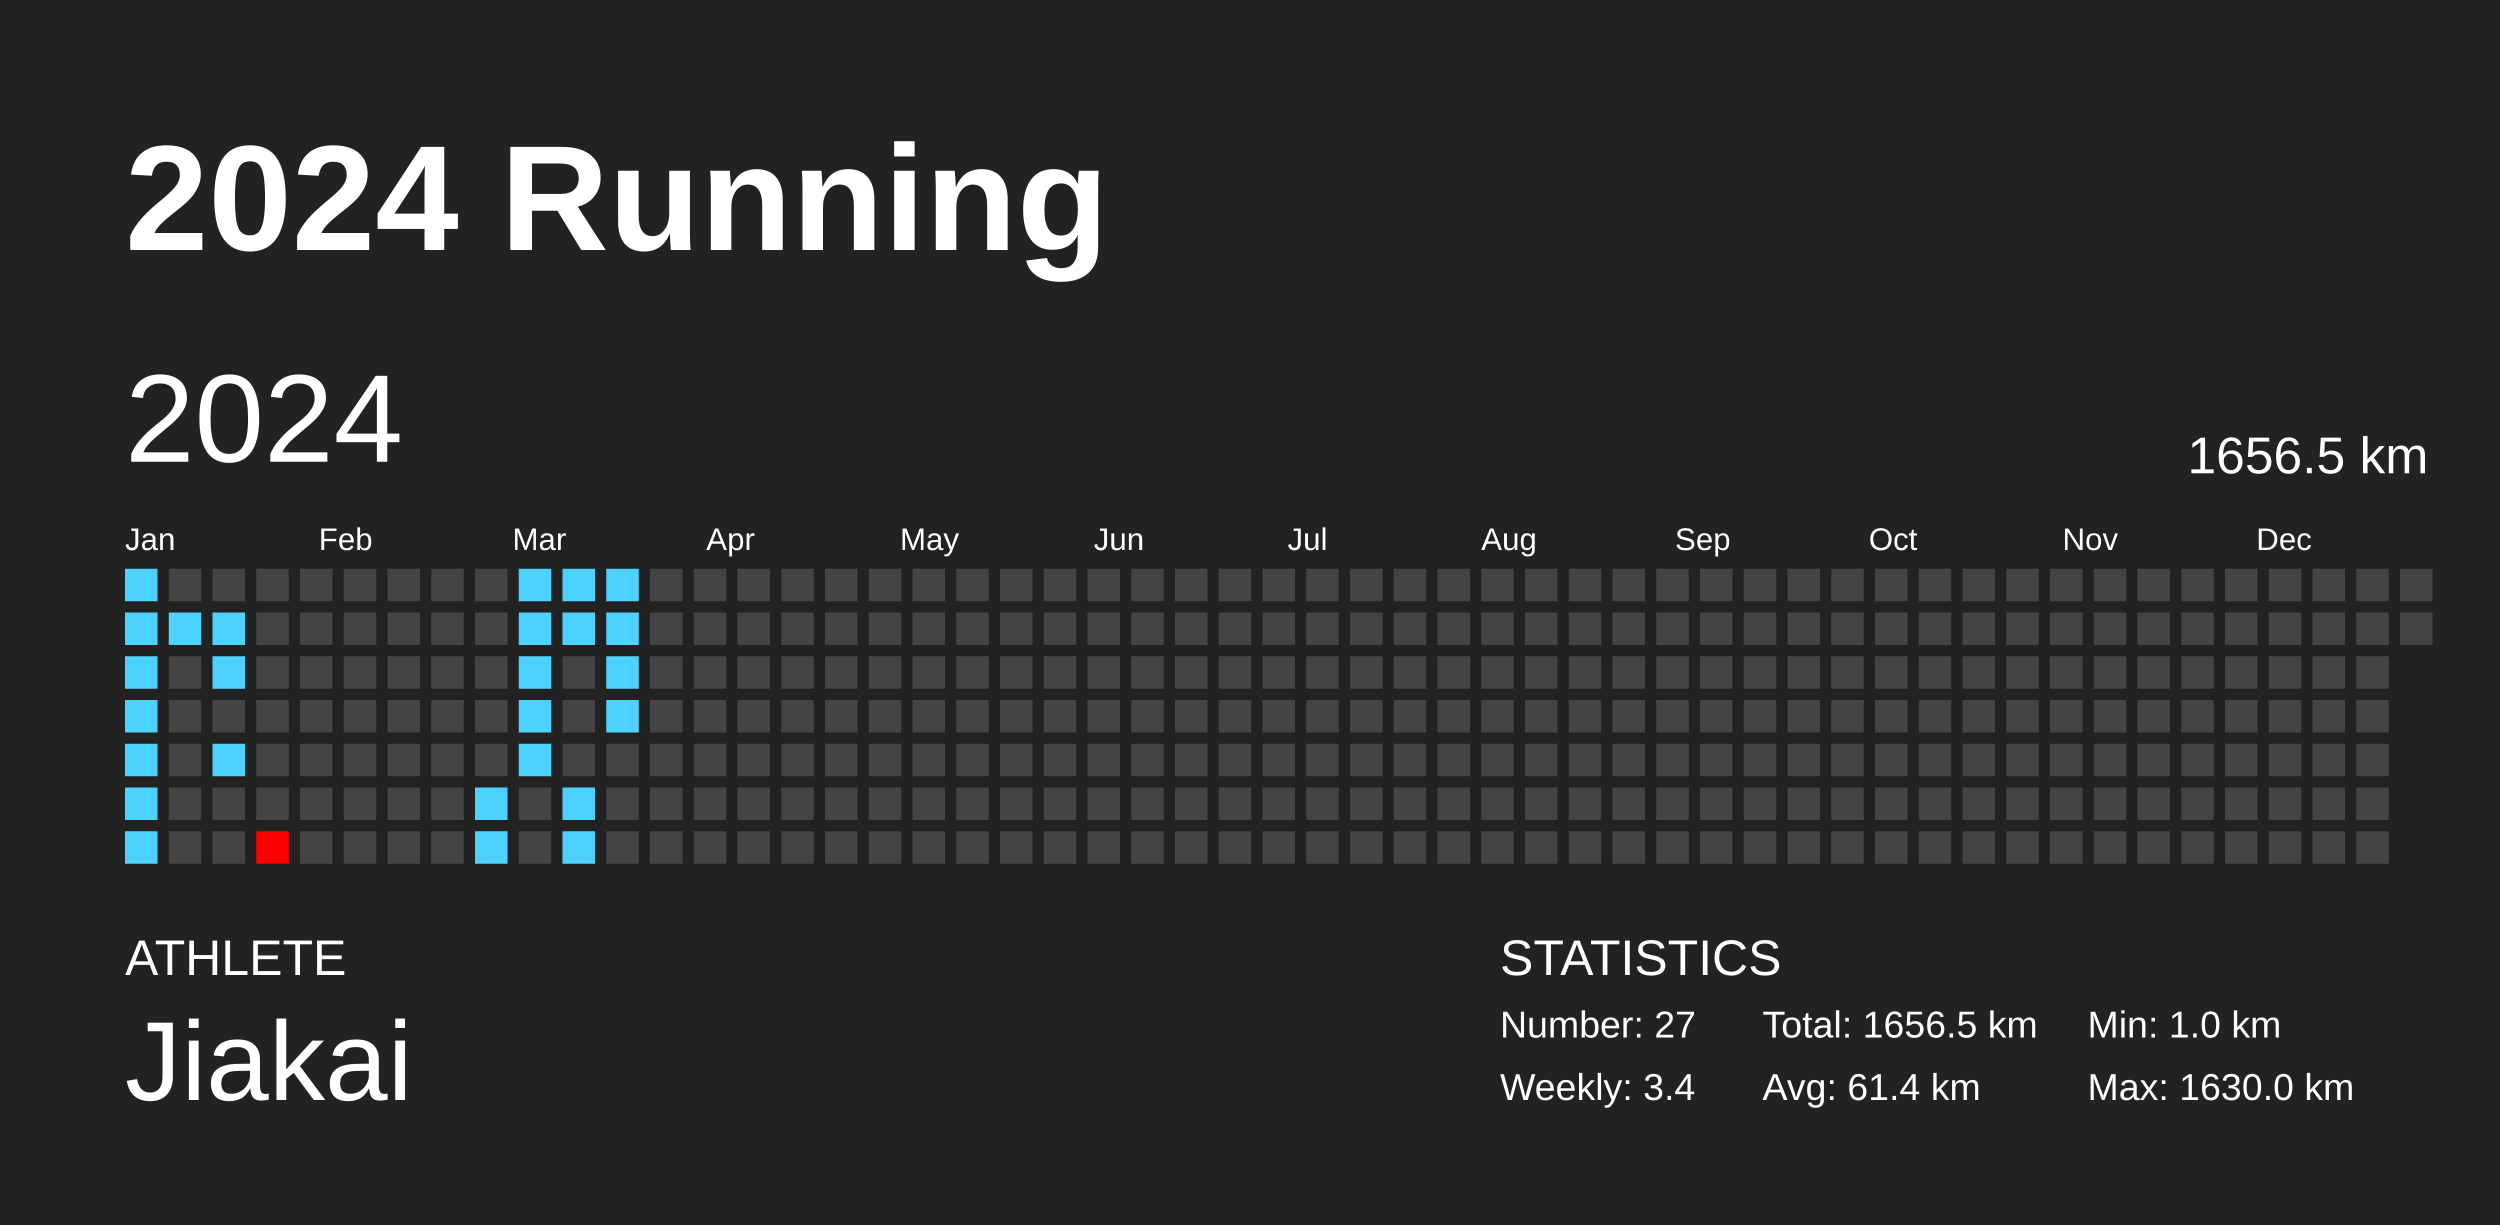
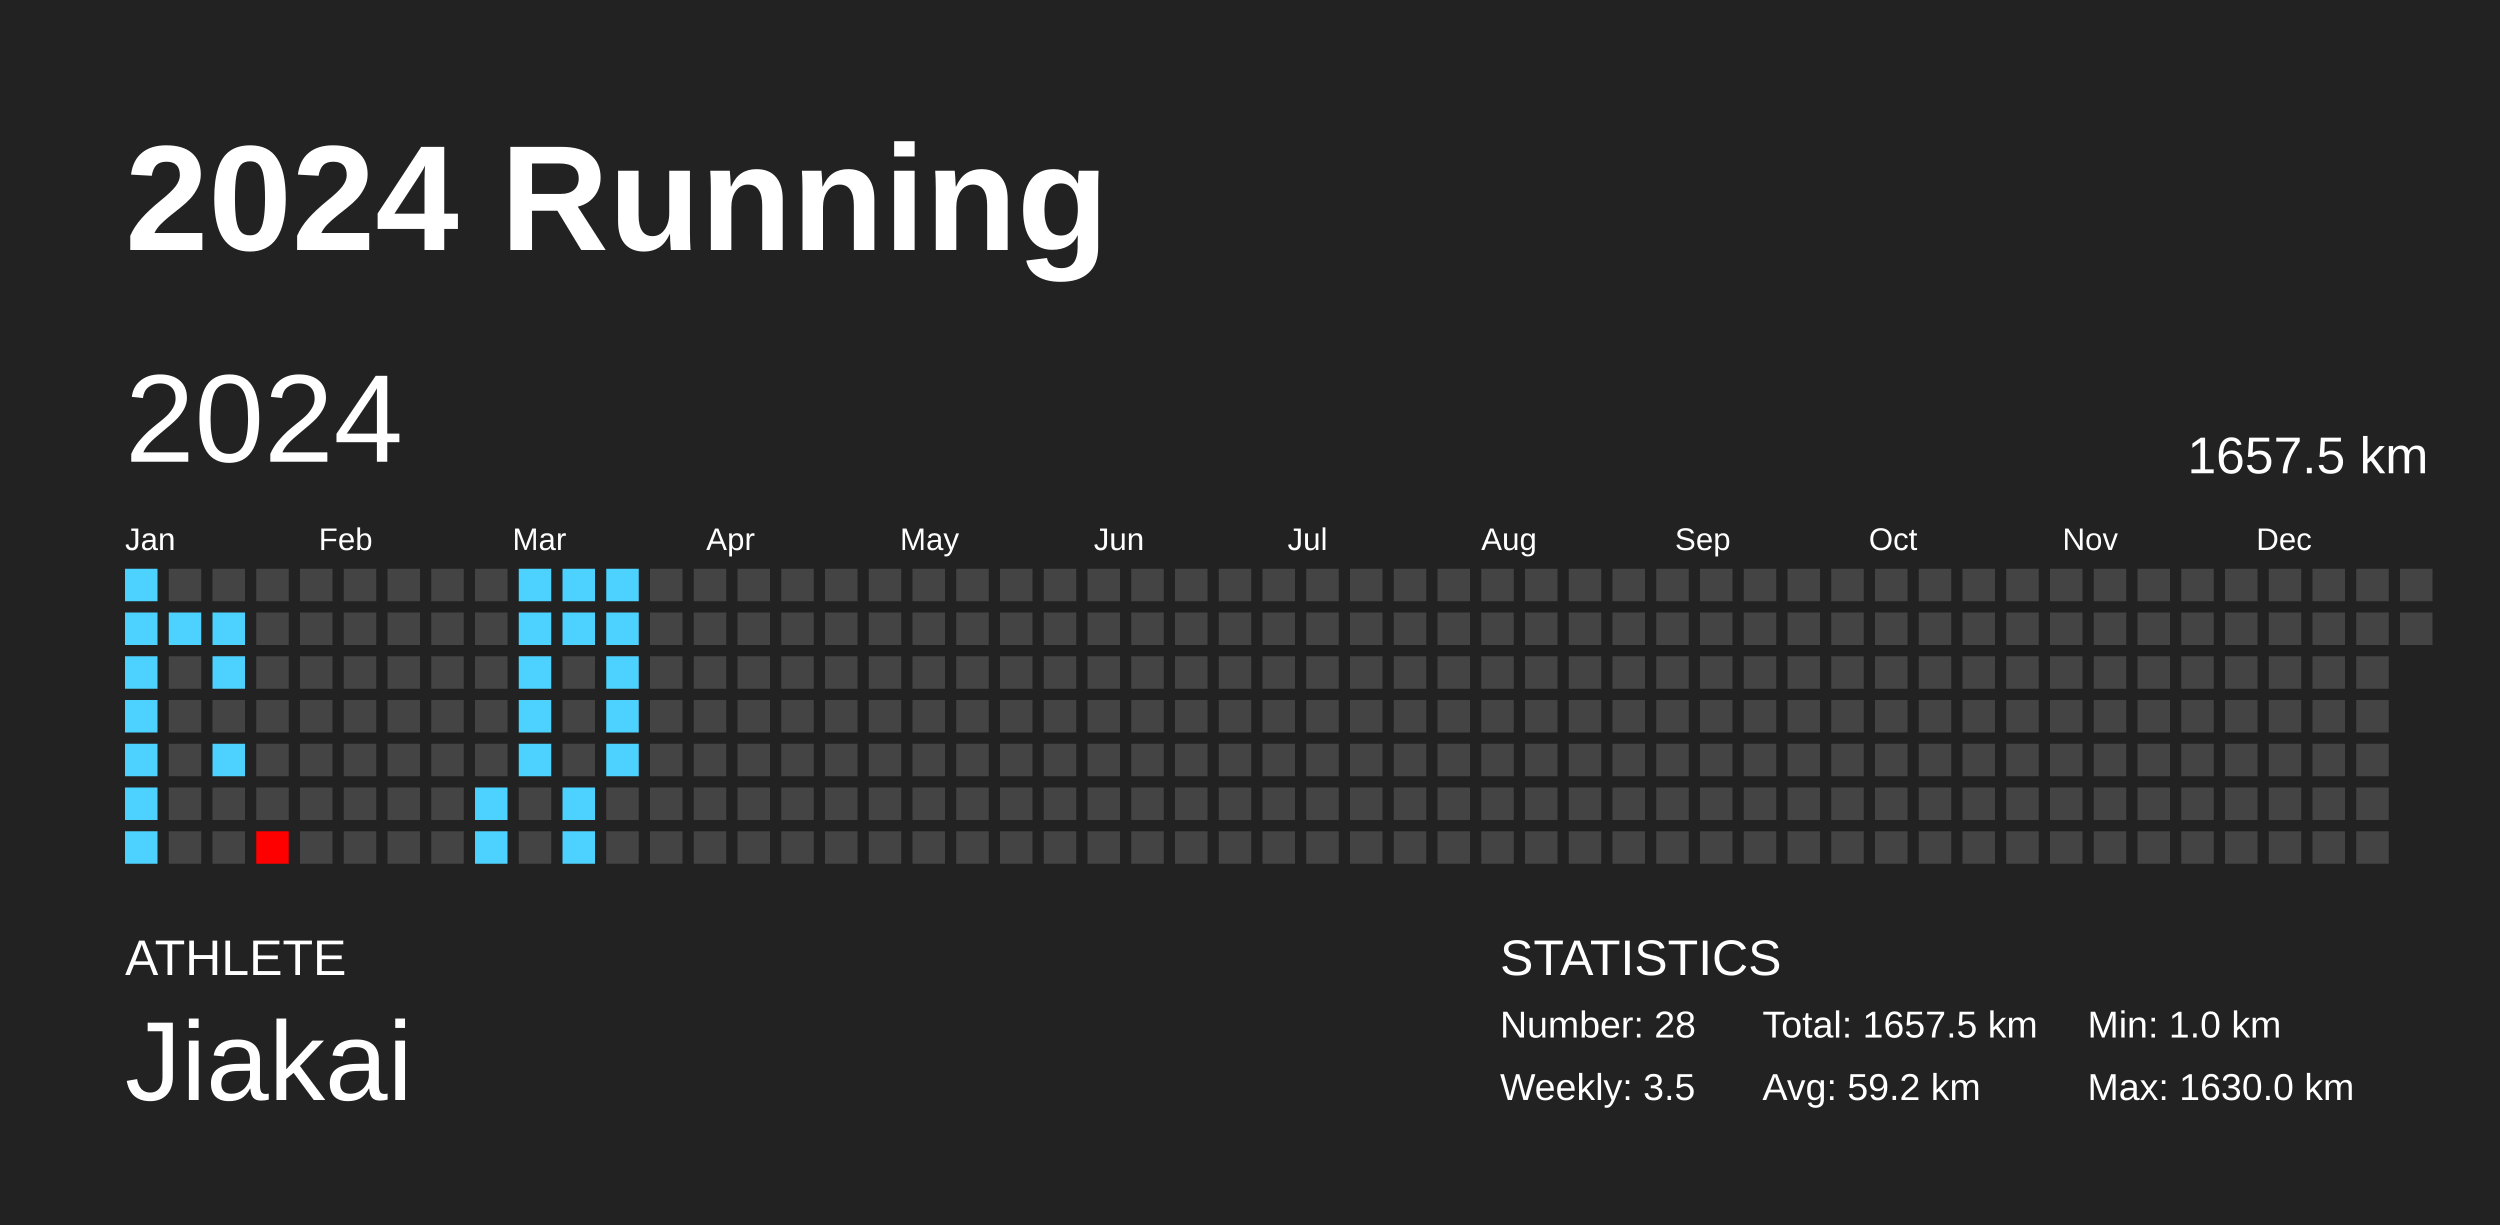
<svg xmlns="http://www.w3.org/2000/svg" baseProfile="full" height="98mm" version="1.1" viewBox="0,0,200,98" width="200mm">
  <defs />
  <rect fill="#222222" height="98" width="200" x="0" y="0" />
  <text fill="#FFFFFF" style="font-size:12px; font-family:Arial; font-weight:bold;" x="10" y="20">2024 Running</text>
  <text fill="#FFFFFF" style="font-size:4px; font-family:Arial" x="10" y="78">ATHLETE</text>
  <text fill="#FFFFFF" style="font-size:9px; font-family:Arial" x="10" y="88">Jiakai</text>
  <text fill="#FFFFFF" style="font-size:4px; font-family:Arial" x="120" y="78">STATISTICS</text>
-   <text fill="#FFFFFF" style="font-size:3px; font-family:Arial" x="120" y="83">Number: 27</text>
-   <text fill="#FFFFFF" style="font-size:3px; font-family:Arial" x="120" y="88">Weekly: 3.4</text>
-   <text fill="#FFFFFF" style="font-size:3px; font-family:Arial" x="141" y="83">Total: 1656.5 km</text>
-   <text fill="#FFFFFF" style="font-size:3px; font-family:Arial" x="141" y="88">Avg: 61.4 km</text>
+   <text fill="#FFFFFF" style="font-size:3px; font-family:Arial" x="120" y="83">Number: 28</text>
+   <text fill="#FFFFFF" style="font-size:3px; font-family:Arial" x="120" y="88">Weekly: 3.5</text>
+   <text fill="#FFFFFF" style="font-size:3px; font-family:Arial" x="141" y="83">Total: 1657.5 km</text>
+   <text fill="#FFFFFF" style="font-size:3px; font-family:Arial" x="141" y="88">Avg: 59.2 km</text>
  <text fill="#FFFFFF" style="font-size:3px; font-family:Arial" x="167" y="83">Min: 1.0 km</text>
  <text fill="#FFFFFF" style="font-size:3px; font-family:Arial" x="167" y="88">Max: 1630.0 km</text>
  <text dominant-baseline="hanging" fill="#FFFFFF" style="font-size:10.0px; font-family:Arial;" x="10" y="30">2024</text>
-   <text dominant-baseline="hanging" fill="#FFFFFF" style="font-size:4.125px; font-family:Arial;" x="175" y="35">1656.5 km</text>
+   <text dominant-baseline="hanging" fill="#FFFFFF" style="font-size:4.125px; font-family:Arial;" x="175" y="35">1657.5 km</text>
  <text fill="#FFFFFF" style="font-size:2.5px; font-family:Arial" x="10.0" y="44">Jan</text>
  <text fill="#FFFFFF" style="font-size:2.5px; font-family:Arial" x="25.5" y="44">Feb</text>
  <text fill="#FFFFFF" style="font-size:2.5px; font-family:Arial" x="41.0" y="44">Mar</text>
  <text fill="#FFFFFF" style="font-size:2.5px; font-family:Arial" x="56.5" y="44">Apr</text>
  <text fill="#FFFFFF" style="font-size:2.5px; font-family:Arial" x="72.0" y="44">May</text>
  <text fill="#FFFFFF" style="font-size:2.5px; font-family:Arial" x="87.5" y="44">Jun</text>
  <text fill="#FFFFFF" style="font-size:2.5px; font-family:Arial" x="103.0" y="44">Jul</text>
  <text fill="#FFFFFF" style="font-size:2.5px; font-family:Arial" x="118.5" y="44">Aug</text>
  <text fill="#FFFFFF" style="font-size:2.5px; font-family:Arial" x="134.0" y="44">Sep</text>
  <text fill="#FFFFFF" style="font-size:2.5px; font-family:Arial" x="149.5" y="44">Oct</text>
  <text fill="#FFFFFF" style="font-size:2.5px; font-family:Arial" x="165.0" y="44">Nov</text>
  <text fill="#FFFFFF" style="font-size:2.5px; font-family:Arial" x="180.5" y="44">Dec</text>
  <rect fill="#4dd2ff" height="2.6" width="2.6" x="10.0" y="45.5" />
  <rect fill="#4dd2ff" height="2.6" width="2.6" x="10.0" y="49.0" />
  <rect fill="#4dd2ff" height="2.6" width="2.6" x="10.0" y="52.5" />
  <rect fill="#4dd2ff" height="2.6" width="2.6" x="10.0" y="56.0" />
  <rect fill="#4dd2ff" height="2.6" width="2.6" x="10.0" y="59.5" />
  <rect fill="#4dd2ff" height="2.6" width="2.6" x="10.0" y="63.0" />
  <rect fill="#4dd2ff" height="2.6" width="2.6" x="10.0" y="66.5" />
  <rect fill="#444444" height="2.6" width="2.6" x="13.5" y="45.5" />
  <rect fill="#4dd2ff" height="2.6" width="2.6" x="13.5" y="49.0" />
  <rect fill="#444444" height="2.6" width="2.6" x="13.5" y="52.5" />
  <rect fill="#444444" height="2.6" width="2.6" x="13.5" y="56.0" />
  <rect fill="#444444" height="2.6" width="2.6" x="13.5" y="59.5" />
  <rect fill="#444444" height="2.6" width="2.6" x="13.5" y="63.0" />
  <rect fill="#444444" height="2.6" width="2.6" x="13.5" y="66.5" />
  <rect fill="#444444" height="2.6" width="2.6" x="17.0" y="45.5" />
  <rect fill="#4dd2ff" height="2.6" width="2.6" x="17.0" y="49.0" />
  <rect fill="#4dd2ff" height="2.6" width="2.6" x="17.0" y="52.5" />
  <rect fill="#444444" height="2.6" width="2.6" x="17.0" y="56.0" />
  <rect fill="#4dd2ff" height="2.6" width="2.6" x="17.0" y="59.5" />
  <rect fill="#444444" height="2.6" width="2.6" x="17.0" y="63.0" />
  <rect fill="#444444" height="2.6" width="2.6" x="17.0" y="66.5" />
  <rect fill="#444444" height="2.6" width="2.6" x="20.5" y="45.5" />
  <rect fill="#444444" height="2.6" width="2.6" x="20.5" y="49.0" />
  <rect fill="#444444" height="2.6" width="2.6" x="20.5" y="52.5" />
  <rect fill="#444444" height="2.6" width="2.6" x="20.5" y="56.0" />
  <rect fill="#444444" height="2.6" width="2.6" x="20.5" y="59.5" />
  <rect fill="#444444" height="2.6" width="2.6" x="20.5" y="63.0" />
  <rect fill="red" height="2.6" width="2.6" x="20.5" y="66.5" />
  <rect fill="#444444" height="2.6" width="2.6" x="24.0" y="45.5" />
  <rect fill="#444444" height="2.6" width="2.6" x="24.0" y="49.0" />
  <rect fill="#444444" height="2.6" width="2.6" x="24.0" y="52.5" />
  <rect fill="#444444" height="2.6" width="2.6" x="24.0" y="56.0" />
  <rect fill="#444444" height="2.6" width="2.6" x="24.0" y="59.5" />
  <rect fill="#444444" height="2.6" width="2.6" x="24.0" y="63.0" />
  <rect fill="#444444" height="2.6" width="2.6" x="24.0" y="66.5" />
  <rect fill="#444444" height="2.6" width="2.6" x="27.5" y="45.5" />
  <rect fill="#444444" height="2.6" width="2.6" x="27.5" y="49.0" />
  <rect fill="#444444" height="2.6" width="2.6" x="27.5" y="52.5" />
  <rect fill="#444444" height="2.6" width="2.6" x="27.5" y="56.0" />
  <rect fill="#444444" height="2.6" width="2.6" x="27.5" y="59.5" />
  <rect fill="#444444" height="2.6" width="2.6" x="27.5" y="63.0" />
  <rect fill="#444444" height="2.6" width="2.6" x="27.5" y="66.5" />
  <rect fill="#444444" height="2.6" width="2.6" x="31.0" y="45.5" />
  <rect fill="#444444" height="2.6" width="2.6" x="31.0" y="49.0" />
  <rect fill="#444444" height="2.6" width="2.6" x="31.0" y="52.5" />
  <rect fill="#444444" height="2.6" width="2.6" x="31.0" y="56.0" />
  <rect fill="#444444" height="2.6" width="2.6" x="31.0" y="59.5" />
  <rect fill="#444444" height="2.6" width="2.6" x="31.0" y="63.0" />
  <rect fill="#444444" height="2.6" width="2.6" x="31.0" y="66.5" />
  <rect fill="#444444" height="2.6" width="2.6" x="34.5" y="45.5" />
  <rect fill="#444444" height="2.6" width="2.6" x="34.5" y="49.0" />
  <rect fill="#444444" height="2.6" width="2.6" x="34.5" y="52.5" />
  <rect fill="#444444" height="2.6" width="2.6" x="34.5" y="56.0" />
  <rect fill="#444444" height="2.6" width="2.6" x="34.5" y="59.5" />
  <rect fill="#444444" height="2.6" width="2.6" x="34.5" y="63.0" />
  <rect fill="#444444" height="2.6" width="2.6" x="34.5" y="66.5" />
  <rect fill="#444444" height="2.6" width="2.6" x="38.0" y="45.5" />
  <rect fill="#444444" height="2.6" width="2.6" x="38.0" y="49.0" />
  <rect fill="#444444" height="2.6" width="2.6" x="38.0" y="52.5" />
  <rect fill="#444444" height="2.6" width="2.6" x="38.0" y="56.0" />
  <rect fill="#444444" height="2.6" width="2.6" x="38.0" y="59.5" />
  <rect fill="#4dd2ff" height="2.6" width="2.6" x="38.0" y="63.0" />
  <rect fill="#4dd2ff" height="2.6" width="2.6" x="38.0" y="66.5" />
  <rect fill="#4dd2ff" height="2.6" width="2.6" x="41.5" y="45.5" />
  <rect fill="#4dd2ff" height="2.6" width="2.6" x="41.5" y="49.0" />
  <rect fill="#4dd2ff" height="2.6" width="2.6" x="41.5" y="52.5" />
  <rect fill="#4dd2ff" height="2.6" width="2.6" x="41.5" y="56.0" />
  <rect fill="#4dd2ff" height="2.6" width="2.6" x="41.5" y="59.5" />
  <rect fill="#444444" height="2.6" width="2.6" x="41.5" y="63.0" />
  <rect fill="#444444" height="2.6" width="2.6" x="41.5" y="66.5" />
  <rect fill="#4dd2ff" height="2.6" width="2.6" x="45.0" y="45.5" />
  <rect fill="#4dd2ff" height="2.6" width="2.6" x="45.0" y="49.0" />
  <rect fill="#444444" height="2.6" width="2.6" x="45.0" y="52.5" />
  <rect fill="#444444" height="2.6" width="2.6" x="45.0" y="56.0" />
  <rect fill="#444444" height="2.6" width="2.6" x="45.0" y="59.5" />
  <rect fill="#4dd2ff" height="2.6" width="2.6" x="45.0" y="63.0" />
  <rect fill="#4dd2ff" height="2.6" width="2.6" x="45.0" y="66.5" />
  <rect fill="#4dd2ff" height="2.6" width="2.6" x="48.5" y="45.5" />
  <rect fill="#4dd2ff" height="2.6" width="2.6" x="48.5" y="49.0" />
  <rect fill="#4dd2ff" height="2.6" width="2.6" x="48.5" y="52.5" />
  <rect fill="#4dd2ff" height="2.6" width="2.6" x="48.5" y="56.0" />
-   <rect fill="#444444" height="2.6" width="2.6" x="48.5" y="59.5" />
+   <rect fill="#4dd2ff" height="2.6" width="2.6" x="48.5" y="59.5" />
  <rect fill="#444444" height="2.6" width="2.6" x="48.5" y="63.0" />
  <rect fill="#444444" height="2.6" width="2.6" x="48.5" y="66.5" />
  <rect fill="#444444" height="2.6" width="2.6" x="52.0" y="45.5" />
  <rect fill="#444444" height="2.6" width="2.6" x="52.0" y="49.0" />
  <rect fill="#444444" height="2.6" width="2.6" x="52.0" y="52.5" />
  <rect fill="#444444" height="2.6" width="2.6" x="52.0" y="56.0" />
  <rect fill="#444444" height="2.6" width="2.6" x="52.0" y="59.5" />
  <rect fill="#444444" height="2.6" width="2.6" x="52.0" y="63.0" />
  <rect fill="#444444" height="2.6" width="2.6" x="52.0" y="66.5" />
  <rect fill="#444444" height="2.6" width="2.6" x="55.5" y="45.5" />
  <rect fill="#444444" height="2.6" width="2.6" x="55.5" y="49.0" />
  <rect fill="#444444" height="2.6" width="2.6" x="55.5" y="52.5" />
  <rect fill="#444444" height="2.6" width="2.6" x="55.5" y="56.0" />
  <rect fill="#444444" height="2.6" width="2.6" x="55.5" y="59.5" />
  <rect fill="#444444" height="2.6" width="2.6" x="55.5" y="63.0" />
  <rect fill="#444444" height="2.6" width="2.6" x="55.5" y="66.5" />
  <rect fill="#444444" height="2.6" width="2.6" x="59.0" y="45.5" />
  <rect fill="#444444" height="2.6" width="2.6" x="59.0" y="49.0" />
  <rect fill="#444444" height="2.6" width="2.6" x="59.0" y="52.5" />
  <rect fill="#444444" height="2.6" width="2.6" x="59.0" y="56.0" />
  <rect fill="#444444" height="2.6" width="2.6" x="59.0" y="59.5" />
  <rect fill="#444444" height="2.6" width="2.6" x="59.0" y="63.0" />
  <rect fill="#444444" height="2.6" width="2.6" x="59.0" y="66.5" />
  <rect fill="#444444" height="2.6" width="2.6" x="62.5" y="45.5" />
  <rect fill="#444444" height="2.6" width="2.6" x="62.5" y="49.0" />
  <rect fill="#444444" height="2.6" width="2.6" x="62.5" y="52.5" />
  <rect fill="#444444" height="2.6" width="2.6" x="62.5" y="56.0" />
  <rect fill="#444444" height="2.6" width="2.6" x="62.5" y="59.5" />
  <rect fill="#444444" height="2.6" width="2.6" x="62.5" y="63.0" />
  <rect fill="#444444" height="2.6" width="2.6" x="62.5" y="66.5" />
  <rect fill="#444444" height="2.6" width="2.6" x="66.0" y="45.5" />
  <rect fill="#444444" height="2.6" width="2.6" x="66.0" y="49.0" />
  <rect fill="#444444" height="2.6" width="2.6" x="66.0" y="52.5" />
  <rect fill="#444444" height="2.6" width="2.6" x="66.0" y="56.0" />
  <rect fill="#444444" height="2.6" width="2.6" x="66.0" y="59.5" />
  <rect fill="#444444" height="2.6" width="2.6" x="66.0" y="63.0" />
  <rect fill="#444444" height="2.6" width="2.6" x="66.0" y="66.5" />
  <rect fill="#444444" height="2.6" width="2.6" x="69.5" y="45.5" />
  <rect fill="#444444" height="2.6" width="2.6" x="69.5" y="49.0" />
  <rect fill="#444444" height="2.6" width="2.6" x="69.5" y="52.5" />
  <rect fill="#444444" height="2.6" width="2.6" x="69.5" y="56.0" />
  <rect fill="#444444" height="2.6" width="2.6" x="69.5" y="59.5" />
  <rect fill="#444444" height="2.6" width="2.6" x="69.5" y="63.0" />
  <rect fill="#444444" height="2.6" width="2.6" x="69.5" y="66.5" />
  <rect fill="#444444" height="2.6" width="2.6" x="73.0" y="45.5" />
  <rect fill="#444444" height="2.6" width="2.6" x="73.0" y="49.0" />
  <rect fill="#444444" height="2.6" width="2.6" x="73.0" y="52.5" />
  <rect fill="#444444" height="2.6" width="2.6" x="73.0" y="56.0" />
  <rect fill="#444444" height="2.6" width="2.6" x="73.0" y="59.5" />
  <rect fill="#444444" height="2.6" width="2.6" x="73.0" y="63.0" />
  <rect fill="#444444" height="2.6" width="2.6" x="73.0" y="66.5" />
  <rect fill="#444444" height="2.6" width="2.6" x="76.5" y="45.5" />
  <rect fill="#444444" height="2.6" width="2.6" x="76.5" y="49.0" />
  <rect fill="#444444" height="2.6" width="2.6" x="76.5" y="52.5" />
  <rect fill="#444444" height="2.6" width="2.6" x="76.5" y="56.0" />
  <rect fill="#444444" height="2.6" width="2.6" x="76.5" y="59.5" />
  <rect fill="#444444" height="2.6" width="2.6" x="76.5" y="63.0" />
  <rect fill="#444444" height="2.6" width="2.6" x="76.5" y="66.5" />
  <rect fill="#444444" height="2.6" width="2.6" x="80.0" y="45.5" />
  <rect fill="#444444" height="2.6" width="2.6" x="80.0" y="49.0" />
  <rect fill="#444444" height="2.6" width="2.6" x="80.0" y="52.5" />
  <rect fill="#444444" height="2.6" width="2.6" x="80.0" y="56.0" />
  <rect fill="#444444" height="2.6" width="2.6" x="80.0" y="59.5" />
  <rect fill="#444444" height="2.6" width="2.6" x="80.0" y="63.0" />
  <rect fill="#444444" height="2.6" width="2.6" x="80.0" y="66.5" />
  <rect fill="#444444" height="2.6" width="2.6" x="83.5" y="45.5" />
  <rect fill="#444444" height="2.6" width="2.6" x="83.5" y="49.0" />
  <rect fill="#444444" height="2.6" width="2.6" x="83.5" y="52.5" />
  <rect fill="#444444" height="2.6" width="2.6" x="83.5" y="56.0" />
  <rect fill="#444444" height="2.6" width="2.6" x="83.5" y="59.5" />
  <rect fill="#444444" height="2.6" width="2.6" x="83.5" y="63.0" />
  <rect fill="#444444" height="2.6" width="2.6" x="83.5" y="66.5" />
  <rect fill="#444444" height="2.6" width="2.6" x="87.0" y="45.5" />
  <rect fill="#444444" height="2.6" width="2.6" x="87.0" y="49.0" />
  <rect fill="#444444" height="2.6" width="2.6" x="87.0" y="52.5" />
  <rect fill="#444444" height="2.6" width="2.6" x="87.0" y="56.0" />
  <rect fill="#444444" height="2.6" width="2.6" x="87.0" y="59.5" />
  <rect fill="#444444" height="2.6" width="2.6" x="87.0" y="63.0" />
  <rect fill="#444444" height="2.6" width="2.6" x="87.0" y="66.5" />
  <rect fill="#444444" height="2.6" width="2.6" x="90.5" y="45.5" />
  <rect fill="#444444" height="2.6" width="2.6" x="90.5" y="49.0" />
  <rect fill="#444444" height="2.6" width="2.6" x="90.5" y="52.5" />
  <rect fill="#444444" height="2.6" width="2.6" x="90.5" y="56.0" />
  <rect fill="#444444" height="2.6" width="2.6" x="90.5" y="59.5" />
  <rect fill="#444444" height="2.6" width="2.6" x="90.5" y="63.0" />
  <rect fill="#444444" height="2.6" width="2.6" x="90.5" y="66.5" />
  <rect fill="#444444" height="2.6" width="2.6" x="94.0" y="45.5" />
  <rect fill="#444444" height="2.6" width="2.6" x="94.0" y="49.0" />
  <rect fill="#444444" height="2.6" width="2.6" x="94.0" y="52.5" />
  <rect fill="#444444" height="2.6" width="2.6" x="94.0" y="56.0" />
  <rect fill="#444444" height="2.6" width="2.6" x="94.0" y="59.5" />
  <rect fill="#444444" height="2.6" width="2.6" x="94.0" y="63.0" />
  <rect fill="#444444" height="2.6" width="2.6" x="94.0" y="66.5" />
  <rect fill="#444444" height="2.6" width="2.6" x="97.5" y="45.5" />
  <rect fill="#444444" height="2.6" width="2.6" x="97.5" y="49.0" />
  <rect fill="#444444" height="2.6" width="2.6" x="97.5" y="52.5" />
  <rect fill="#444444" height="2.6" width="2.6" x="97.5" y="56.0" />
  <rect fill="#444444" height="2.6" width="2.6" x="97.5" y="59.5" />
  <rect fill="#444444" height="2.6" width="2.6" x="97.5" y="63.0" />
  <rect fill="#444444" height="2.6" width="2.6" x="97.5" y="66.5" />
  <rect fill="#444444" height="2.6" width="2.6" x="101.0" y="45.5" />
  <rect fill="#444444" height="2.6" width="2.6" x="101.0" y="49.0" />
  <rect fill="#444444" height="2.6" width="2.6" x="101.0" y="52.5" />
  <rect fill="#444444" height="2.6" width="2.6" x="101.0" y="56.0" />
  <rect fill="#444444" height="2.6" width="2.6" x="101.0" y="59.5" />
  <rect fill="#444444" height="2.6" width="2.6" x="101.0" y="63.0" />
  <rect fill="#444444" height="2.6" width="2.6" x="101.0" y="66.5" />
  <rect fill="#444444" height="2.6" width="2.6" x="104.5" y="45.5" />
  <rect fill="#444444" height="2.6" width="2.6" x="104.5" y="49.0" />
  <rect fill="#444444" height="2.6" width="2.6" x="104.5" y="52.5" />
  <rect fill="#444444" height="2.6" width="2.6" x="104.5" y="56.0" />
  <rect fill="#444444" height="2.6" width="2.6" x="104.5" y="59.5" />
  <rect fill="#444444" height="2.6" width="2.6" x="104.5" y="63.0" />
  <rect fill="#444444" height="2.6" width="2.6" x="104.5" y="66.5" />
  <rect fill="#444444" height="2.6" width="2.6" x="108.0" y="45.5" />
  <rect fill="#444444" height="2.6" width="2.6" x="108.0" y="49.0" />
  <rect fill="#444444" height="2.6" width="2.6" x="108.0" y="52.5" />
  <rect fill="#444444" height="2.6" width="2.6" x="108.0" y="56.0" />
  <rect fill="#444444" height="2.6" width="2.6" x="108.0" y="59.5" />
  <rect fill="#444444" height="2.6" width="2.6" x="108.0" y="63.0" />
  <rect fill="#444444" height="2.6" width="2.6" x="108.0" y="66.5" />
  <rect fill="#444444" height="2.6" width="2.6" x="111.5" y="45.5" />
  <rect fill="#444444" height="2.6" width="2.6" x="111.5" y="49.0" />
  <rect fill="#444444" height="2.6" width="2.6" x="111.5" y="52.5" />
  <rect fill="#444444" height="2.6" width="2.6" x="111.5" y="56.0" />
  <rect fill="#444444" height="2.6" width="2.6" x="111.5" y="59.5" />
  <rect fill="#444444" height="2.6" width="2.6" x="111.5" y="63.0" />
  <rect fill="#444444" height="2.6" width="2.6" x="111.5" y="66.5" />
  <rect fill="#444444" height="2.6" width="2.6" x="115.0" y="45.5" />
  <rect fill="#444444" height="2.6" width="2.6" x="115.0" y="49.0" />
  <rect fill="#444444" height="2.6" width="2.6" x="115.0" y="52.5" />
  <rect fill="#444444" height="2.6" width="2.6" x="115.0" y="56.0" />
  <rect fill="#444444" height="2.6" width="2.6" x="115.0" y="59.5" />
  <rect fill="#444444" height="2.6" width="2.6" x="115.0" y="63.0" />
  <rect fill="#444444" height="2.6" width="2.6" x="115.0" y="66.5" />
  <rect fill="#444444" height="2.6" width="2.6" x="118.5" y="45.5" />
  <rect fill="#444444" height="2.6" width="2.6" x="118.5" y="49.0" />
  <rect fill="#444444" height="2.6" width="2.6" x="118.5" y="52.5" />
  <rect fill="#444444" height="2.6" width="2.6" x="118.5" y="56.0" />
  <rect fill="#444444" height="2.6" width="2.6" x="118.5" y="59.5" />
  <rect fill="#444444" height="2.6" width="2.6" x="118.5" y="63.0" />
  <rect fill="#444444" height="2.6" width="2.6" x="118.5" y="66.5" />
  <rect fill="#444444" height="2.6" width="2.6" x="122.0" y="45.5" />
  <rect fill="#444444" height="2.6" width="2.6" x="122.0" y="49.0" />
  <rect fill="#444444" height="2.6" width="2.6" x="122.0" y="52.5" />
  <rect fill="#444444" height="2.6" width="2.6" x="122.0" y="56.0" />
  <rect fill="#444444" height="2.6" width="2.6" x="122.0" y="59.5" />
  <rect fill="#444444" height="2.6" width="2.6" x="122.0" y="63.0" />
  <rect fill="#444444" height="2.6" width="2.6" x="122.0" y="66.5" />
  <rect fill="#444444" height="2.6" width="2.6" x="125.5" y="45.5" />
  <rect fill="#444444" height="2.6" width="2.6" x="125.5" y="49.0" />
  <rect fill="#444444" height="2.6" width="2.6" x="125.5" y="52.5" />
  <rect fill="#444444" height="2.6" width="2.6" x="125.5" y="56.0" />
  <rect fill="#444444" height="2.6" width="2.6" x="125.5" y="59.5" />
  <rect fill="#444444" height="2.6" width="2.6" x="125.5" y="63.0" />
  <rect fill="#444444" height="2.6" width="2.6" x="125.5" y="66.5" />
  <rect fill="#444444" height="2.6" width="2.6" x="129.0" y="45.5" />
  <rect fill="#444444" height="2.6" width="2.6" x="129.0" y="49.0" />
  <rect fill="#444444" height="2.6" width="2.6" x="129.0" y="52.5" />
  <rect fill="#444444" height="2.6" width="2.6" x="129.0" y="56.0" />
  <rect fill="#444444" height="2.6" width="2.6" x="129.0" y="59.5" />
  <rect fill="#444444" height="2.6" width="2.6" x="129.0" y="63.0" />
  <rect fill="#444444" height="2.6" width="2.6" x="129.0" y="66.5" />
  <rect fill="#444444" height="2.6" width="2.6" x="132.5" y="45.5" />
  <rect fill="#444444" height="2.6" width="2.6" x="132.5" y="49.0" />
  <rect fill="#444444" height="2.6" width="2.6" x="132.5" y="52.5" />
  <rect fill="#444444" height="2.6" width="2.6" x="132.5" y="56.0" />
  <rect fill="#444444" height="2.6" width="2.6" x="132.5" y="59.5" />
  <rect fill="#444444" height="2.6" width="2.6" x="132.5" y="63.0" />
  <rect fill="#444444" height="2.6" width="2.6" x="132.5" y="66.5" />
  <rect fill="#444444" height="2.6" width="2.6" x="136.0" y="45.5" />
  <rect fill="#444444" height="2.6" width="2.6" x="136.0" y="49.0" />
  <rect fill="#444444" height="2.6" width="2.6" x="136.0" y="52.5" />
  <rect fill="#444444" height="2.6" width="2.6" x="136.0" y="56.0" />
  <rect fill="#444444" height="2.6" width="2.6" x="136.0" y="59.5" />
  <rect fill="#444444" height="2.6" width="2.6" x="136.0" y="63.0" />
  <rect fill="#444444" height="2.6" width="2.6" x="136.0" y="66.5" />
  <rect fill="#444444" height="2.6" width="2.6" x="139.5" y="45.5" />
  <rect fill="#444444" height="2.6" width="2.6" x="139.5" y="49.0" />
  <rect fill="#444444" height="2.6" width="2.6" x="139.5" y="52.5" />
  <rect fill="#444444" height="2.6" width="2.6" x="139.5" y="56.0" />
  <rect fill="#444444" height="2.6" width="2.6" x="139.5" y="59.5" />
  <rect fill="#444444" height="2.6" width="2.6" x="139.5" y="63.0" />
  <rect fill="#444444" height="2.6" width="2.6" x="139.5" y="66.5" />
  <rect fill="#444444" height="2.6" width="2.6" x="143.0" y="45.5" />
  <rect fill="#444444" height="2.6" width="2.6" x="143.0" y="49.0" />
  <rect fill="#444444" height="2.6" width="2.6" x="143.0" y="52.5" />
  <rect fill="#444444" height="2.6" width="2.6" x="143.0" y="56.0" />
  <rect fill="#444444" height="2.6" width="2.6" x="143.0" y="59.5" />
  <rect fill="#444444" height="2.6" width="2.6" x="143.0" y="63.0" />
  <rect fill="#444444" height="2.6" width="2.6" x="143.0" y="66.5" />
  <rect fill="#444444" height="2.6" width="2.6" x="146.5" y="45.5" />
  <rect fill="#444444" height="2.6" width="2.6" x="146.5" y="49.0" />
  <rect fill="#444444" height="2.6" width="2.6" x="146.5" y="52.5" />
  <rect fill="#444444" height="2.6" width="2.6" x="146.5" y="56.0" />
  <rect fill="#444444" height="2.6" width="2.6" x="146.5" y="59.5" />
  <rect fill="#444444" height="2.6" width="2.6" x="146.5" y="63.0" />
  <rect fill="#444444" height="2.6" width="2.6" x="146.5" y="66.5" />
  <rect fill="#444444" height="2.6" width="2.6" x="150.0" y="45.5" />
  <rect fill="#444444" height="2.6" width="2.6" x="150.0" y="49.0" />
  <rect fill="#444444" height="2.6" width="2.6" x="150.0" y="52.5" />
  <rect fill="#444444" height="2.6" width="2.6" x="150.0" y="56.0" />
  <rect fill="#444444" height="2.6" width="2.6" x="150.0" y="59.5" />
  <rect fill="#444444" height="2.6" width="2.6" x="150.0" y="63.0" />
  <rect fill="#444444" height="2.6" width="2.6" x="150.0" y="66.5" />
  <rect fill="#444444" height="2.6" width="2.6" x="153.5" y="45.5" />
  <rect fill="#444444" height="2.6" width="2.6" x="153.5" y="49.0" />
  <rect fill="#444444" height="2.6" width="2.6" x="153.5" y="52.5" />
  <rect fill="#444444" height="2.6" width="2.6" x="153.5" y="56.0" />
  <rect fill="#444444" height="2.6" width="2.6" x="153.5" y="59.5" />
  <rect fill="#444444" height="2.6" width="2.6" x="153.5" y="63.0" />
  <rect fill="#444444" height="2.6" width="2.6" x="153.5" y="66.5" />
  <rect fill="#444444" height="2.6" width="2.6" x="157.0" y="45.5" />
  <rect fill="#444444" height="2.6" width="2.6" x="157.0" y="49.0" />
  <rect fill="#444444" height="2.6" width="2.6" x="157.0" y="52.5" />
  <rect fill="#444444" height="2.6" width="2.6" x="157.0" y="56.0" />
  <rect fill="#444444" height="2.6" width="2.6" x="157.0" y="59.5" />
  <rect fill="#444444" height="2.6" width="2.6" x="157.0" y="63.0" />
  <rect fill="#444444" height="2.6" width="2.6" x="157.0" y="66.5" />
  <rect fill="#444444" height="2.6" width="2.6" x="160.5" y="45.5" />
  <rect fill="#444444" height="2.6" width="2.6" x="160.5" y="49.0" />
  <rect fill="#444444" height="2.6" width="2.6" x="160.5" y="52.5" />
  <rect fill="#444444" height="2.6" width="2.6" x="160.5" y="56.0" />
  <rect fill="#444444" height="2.6" width="2.6" x="160.5" y="59.5" />
  <rect fill="#444444" height="2.6" width="2.6" x="160.5" y="63.0" />
  <rect fill="#444444" height="2.6" width="2.6" x="160.5" y="66.5" />
  <rect fill="#444444" height="2.6" width="2.6" x="164.0" y="45.5" />
  <rect fill="#444444" height="2.6" width="2.6" x="164.0" y="49.0" />
  <rect fill="#444444" height="2.6" width="2.6" x="164.0" y="52.5" />
  <rect fill="#444444" height="2.6" width="2.6" x="164.0" y="56.0" />
  <rect fill="#444444" height="2.6" width="2.6" x="164.0" y="59.5" />
  <rect fill="#444444" height="2.6" width="2.6" x="164.0" y="63.0" />
  <rect fill="#444444" height="2.6" width="2.6" x="164.0" y="66.5" />
  <rect fill="#444444" height="2.6" width="2.6" x="167.5" y="45.5" />
  <rect fill="#444444" height="2.6" width="2.6" x="167.5" y="49.0" />
  <rect fill="#444444" height="2.6" width="2.6" x="167.5" y="52.5" />
  <rect fill="#444444" height="2.6" width="2.6" x="167.5" y="56.0" />
  <rect fill="#444444" height="2.6" width="2.6" x="167.5" y="59.5" />
  <rect fill="#444444" height="2.6" width="2.6" x="167.5" y="63.0" />
  <rect fill="#444444" height="2.6" width="2.6" x="167.5" y="66.5" />
  <rect fill="#444444" height="2.6" width="2.6" x="171.0" y="45.5" />
  <rect fill="#444444" height="2.6" width="2.6" x="171.0" y="49.0" />
  <rect fill="#444444" height="2.6" width="2.6" x="171.0" y="52.5" />
  <rect fill="#444444" height="2.6" width="2.6" x="171.0" y="56.0" />
  <rect fill="#444444" height="2.6" width="2.6" x="171.0" y="59.5" />
  <rect fill="#444444" height="2.6" width="2.6" x="171.0" y="63.0" />
  <rect fill="#444444" height="2.6" width="2.6" x="171.0" y="66.5" />
  <rect fill="#444444" height="2.6" width="2.6" x="174.5" y="45.5" />
  <rect fill="#444444" height="2.6" width="2.6" x="174.5" y="49.0" />
  <rect fill="#444444" height="2.6" width="2.6" x="174.5" y="52.5" />
  <rect fill="#444444" height="2.6" width="2.6" x="174.5" y="56.0" />
  <rect fill="#444444" height="2.6" width="2.6" x="174.5" y="59.5" />
  <rect fill="#444444" height="2.6" width="2.6" x="174.5" y="63.0" />
  <rect fill="#444444" height="2.6" width="2.6" x="174.5" y="66.5" />
  <rect fill="#444444" height="2.6" width="2.6" x="178.0" y="45.5" />
  <rect fill="#444444" height="2.6" width="2.6" x="178.0" y="49.0" />
  <rect fill="#444444" height="2.6" width="2.6" x="178.0" y="52.5" />
  <rect fill="#444444" height="2.6" width="2.6" x="178.0" y="56.0" />
  <rect fill="#444444" height="2.6" width="2.6" x="178.0" y="59.5" />
  <rect fill="#444444" height="2.6" width="2.6" x="178.0" y="63.0" />
  <rect fill="#444444" height="2.6" width="2.6" x="178.0" y="66.5" />
  <rect fill="#444444" height="2.6" width="2.6" x="181.5" y="45.5" />
  <rect fill="#444444" height="2.6" width="2.6" x="181.5" y="49.0" />
  <rect fill="#444444" height="2.6" width="2.6" x="181.5" y="52.5" />
  <rect fill="#444444" height="2.6" width="2.6" x="181.5" y="56.0" />
  <rect fill="#444444" height="2.6" width="2.6" x="181.5" y="59.5" />
  <rect fill="#444444" height="2.6" width="2.6" x="181.5" y="63.0" />
  <rect fill="#444444" height="2.6" width="2.6" x="181.5" y="66.5" />
  <rect fill="#444444" height="2.6" width="2.6" x="185.0" y="45.5" />
  <rect fill="#444444" height="2.6" width="2.6" x="185.0" y="49.0" />
  <rect fill="#444444" height="2.6" width="2.6" x="185.0" y="52.5" />
  <rect fill="#444444" height="2.6" width="2.6" x="185.0" y="56.0" />
  <rect fill="#444444" height="2.6" width="2.6" x="185.0" y="59.5" />
  <rect fill="#444444" height="2.6" width="2.6" x="185.0" y="63.0" />
  <rect fill="#444444" height="2.6" width="2.6" x="185.0" y="66.5" />
  <rect fill="#444444" height="2.6" width="2.6" x="188.5" y="45.5" />
  <rect fill="#444444" height="2.6" width="2.6" x="188.5" y="49.0" />
  <rect fill="#444444" height="2.6" width="2.6" x="188.5" y="52.5" />
  <rect fill="#444444" height="2.6" width="2.6" x="188.5" y="56.0" />
  <rect fill="#444444" height="2.6" width="2.6" x="188.5" y="59.5" />
  <rect fill="#444444" height="2.6" width="2.6" x="188.5" y="63.0" />
  <rect fill="#444444" height="2.6" width="2.6" x="188.5" y="66.5" />
  <rect fill="#444444" height="2.6" width="2.6" x="192.0" y="45.5" />
  <rect fill="#444444" height="2.6" width="2.6" x="192.0" y="49.0" />
</svg>
